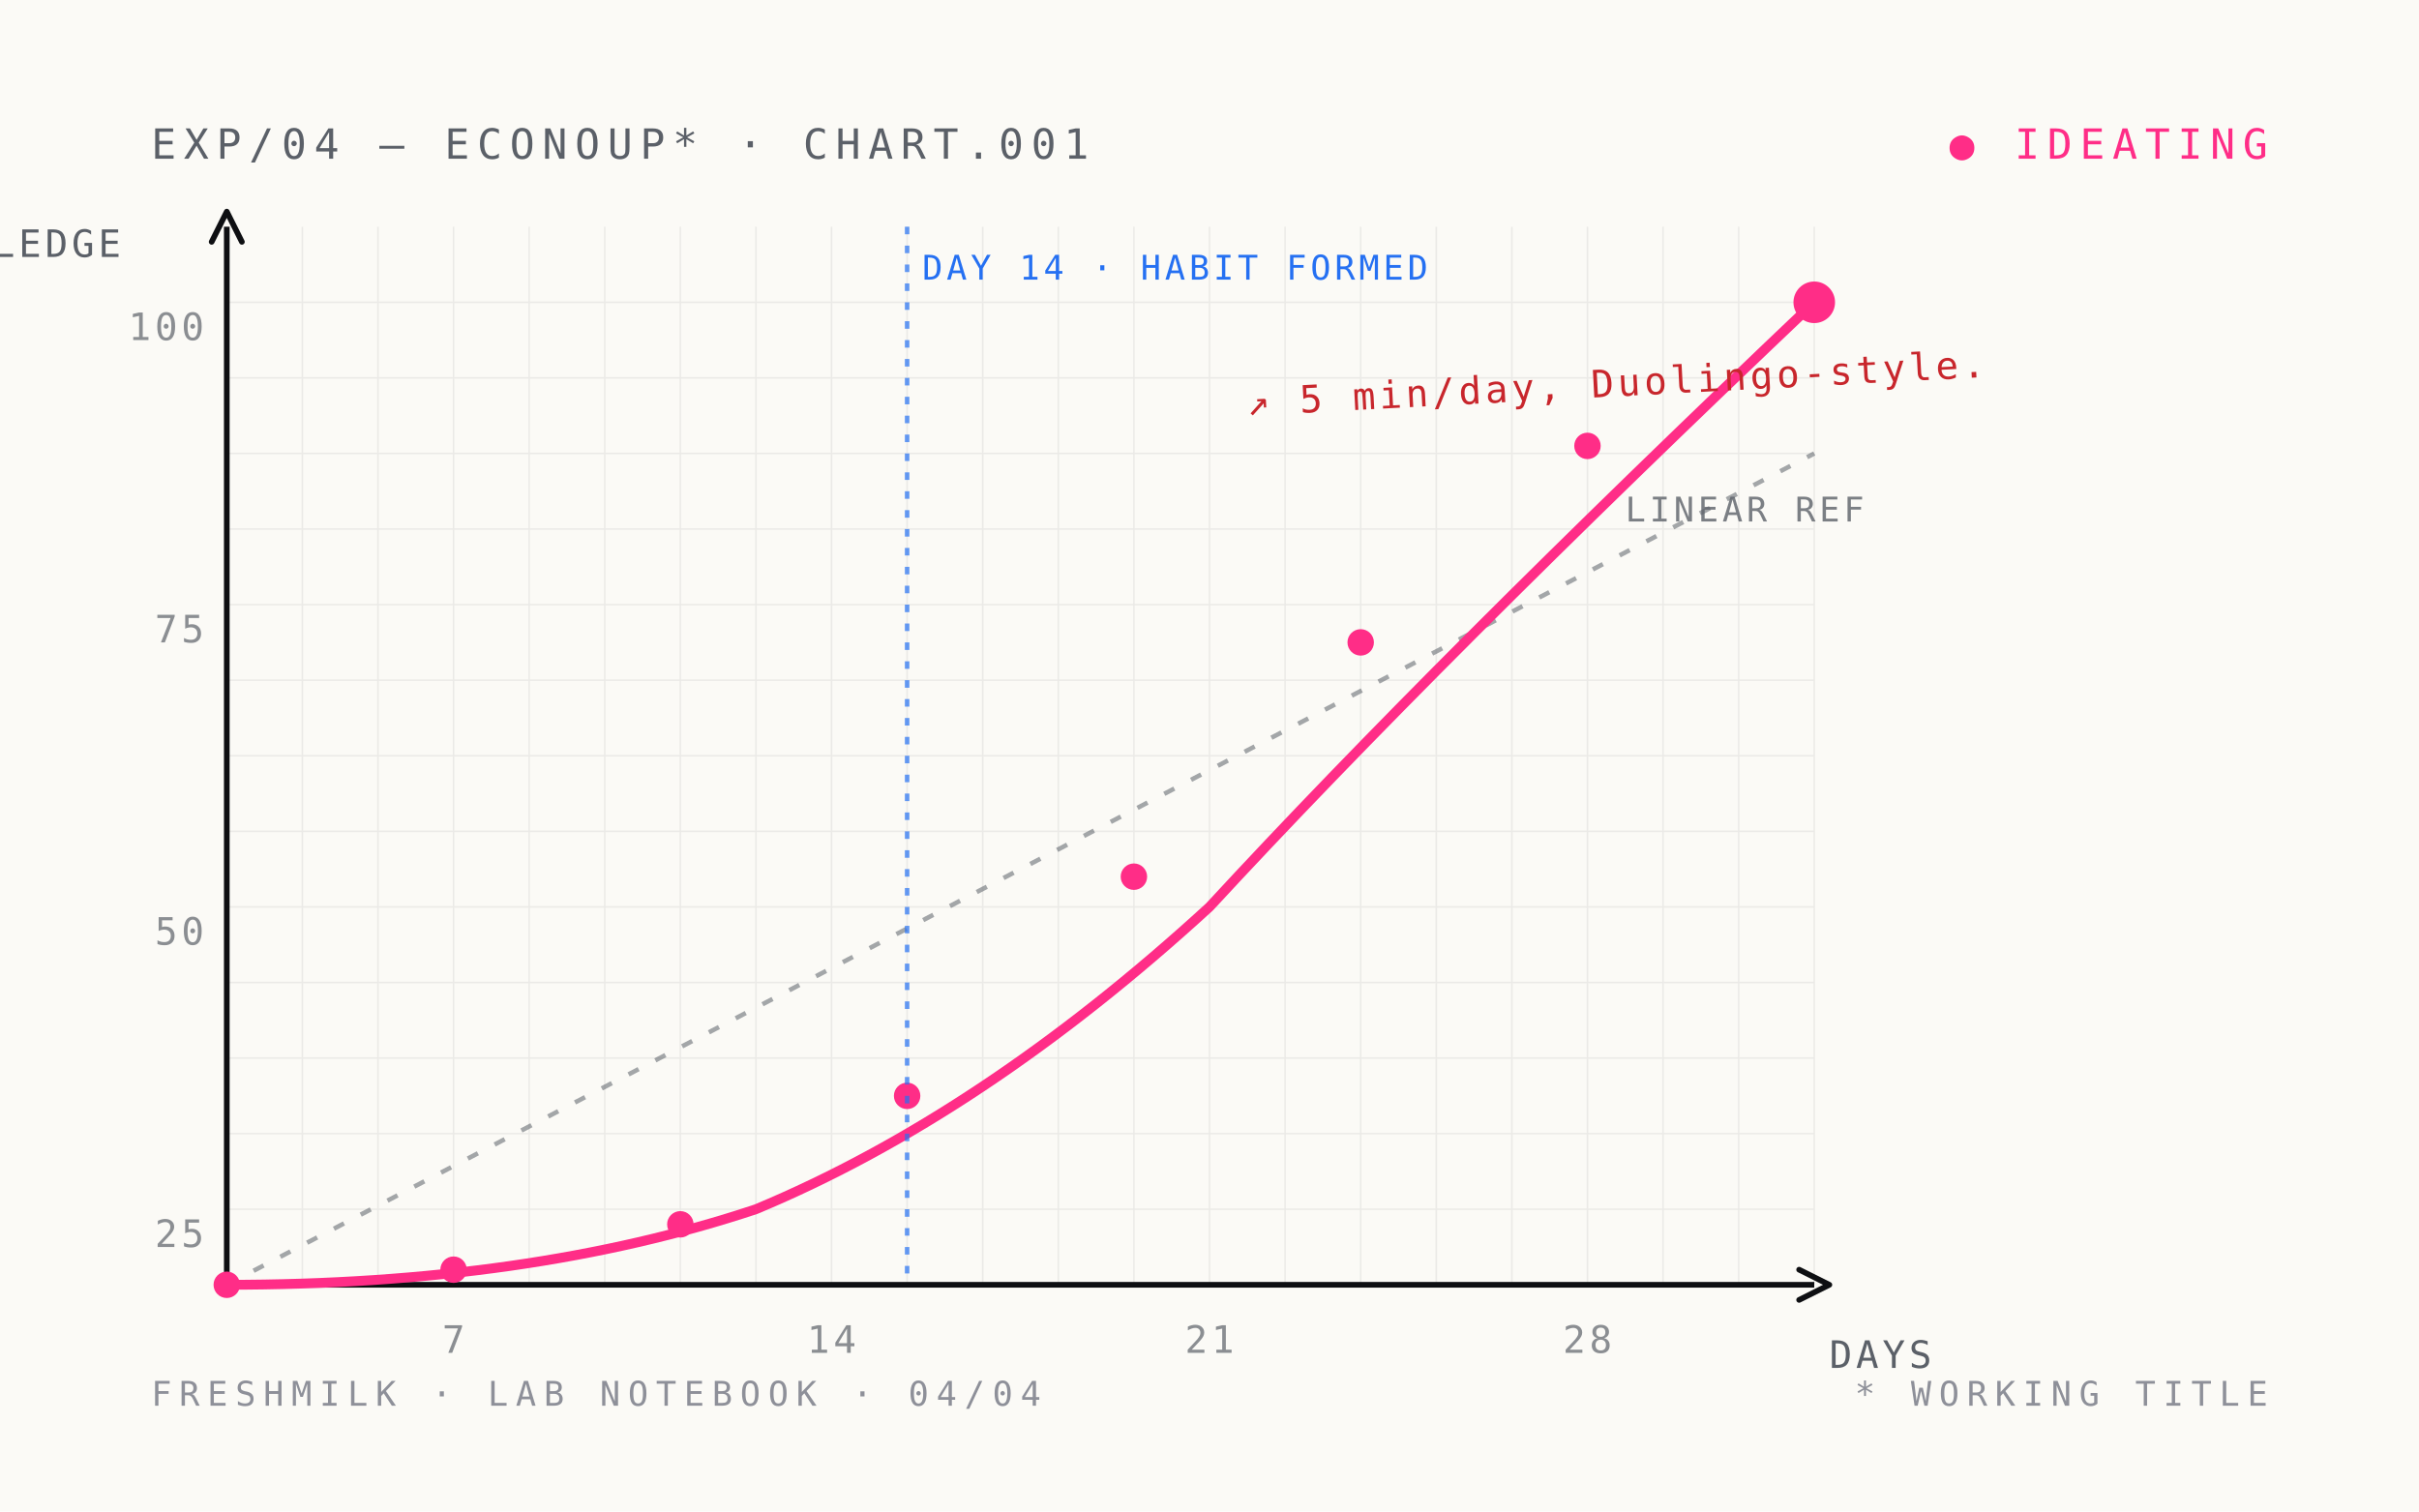
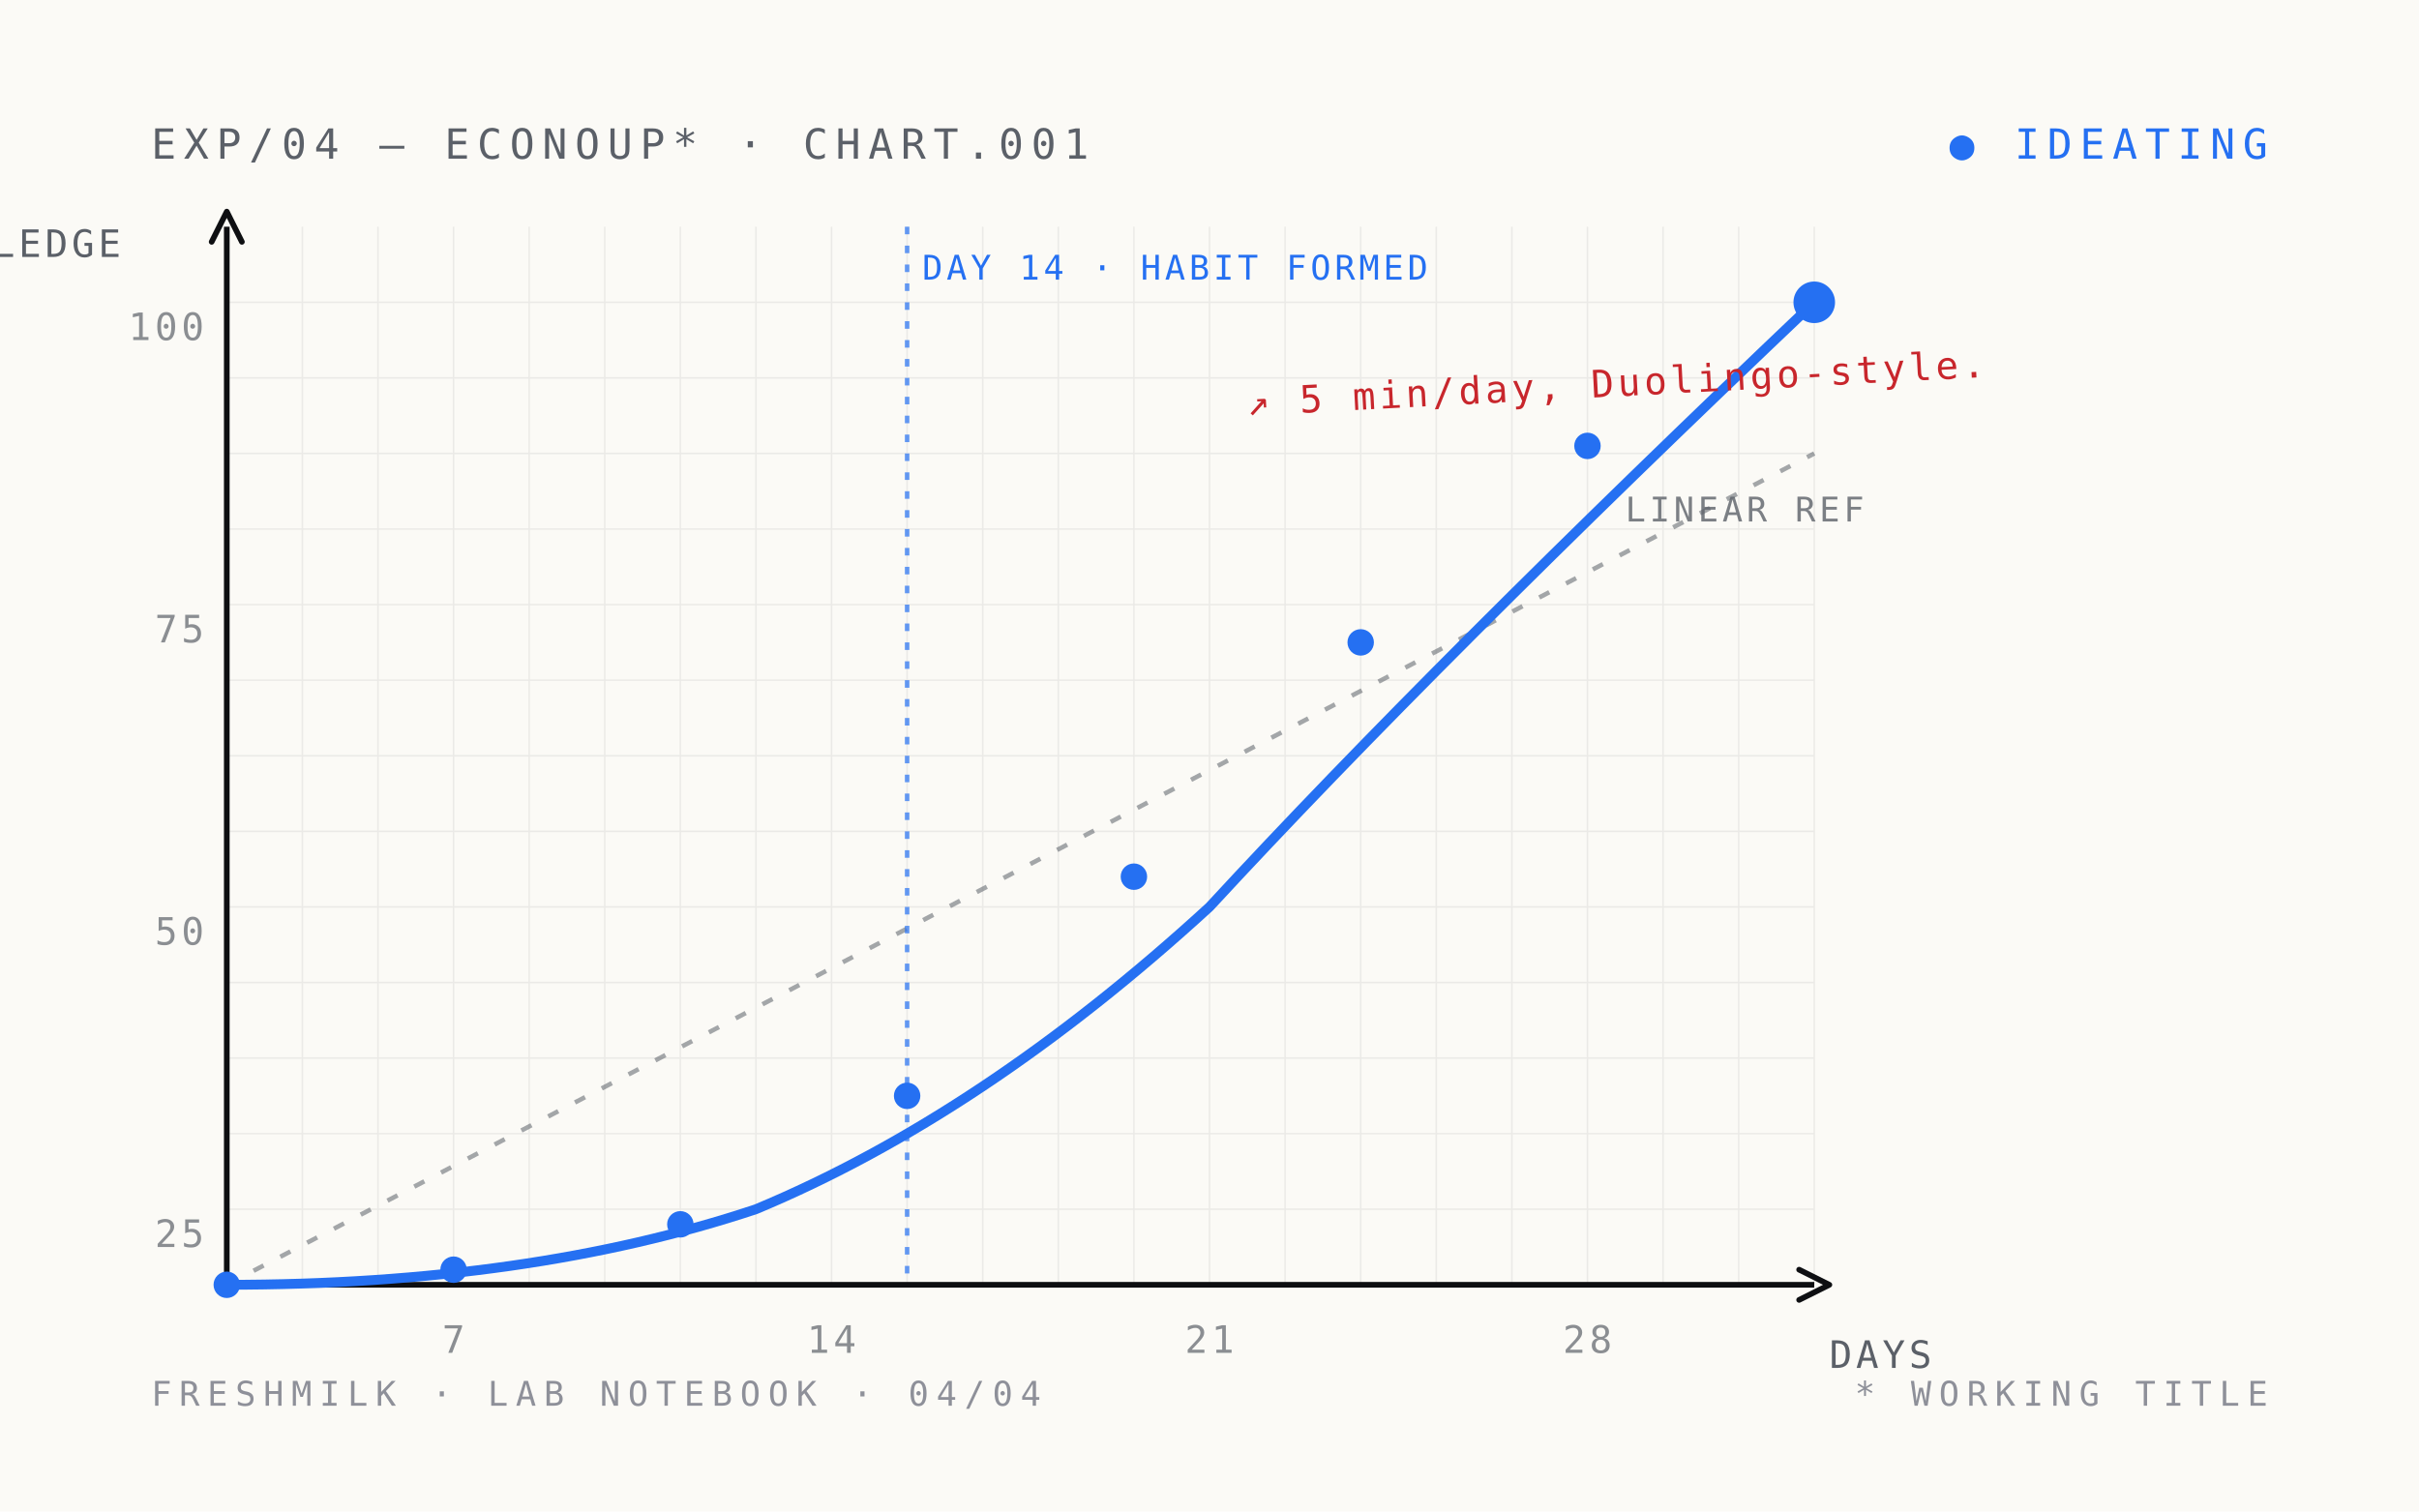
<svg xmlns="http://www.w3.org/2000/svg" viewBox="0 0 640 400" width="640" height="400" role="img" aria-label="econoup schematic chart">
  <rect width="640" height="400" fill="#FBFAF6" />
  <g stroke="#0E0F12" stroke-width="0.4" opacity="0.07">
    <line x1="60" y1="60" x2="60" y2="340" />
    <line x1="80" y1="60" x2="80" y2="340" />
    <line x1="100" y1="60" x2="100" y2="340" />
    <line x1="120" y1="60" x2="120" y2="340" />
    <line x1="140" y1="60" x2="140" y2="340" />
    <line x1="160" y1="60" x2="160" y2="340" />
    <line x1="180" y1="60" x2="180" y2="340" />
    <line x1="200" y1="60" x2="200" y2="340" />
    <line x1="220" y1="60" x2="220" y2="340" />
    <line x1="240" y1="60" x2="240" y2="340" />
    <line x1="260" y1="60" x2="260" y2="340" />
    <line x1="280" y1="60" x2="280" y2="340" />
    <line x1="300" y1="60" x2="300" y2="340" />
    <line x1="320" y1="60" x2="320" y2="340" />
    <line x1="340" y1="60" x2="340" y2="340" />
    <line x1="360" y1="60" x2="360" y2="340" />
    <line x1="380" y1="60" x2="380" y2="340" />
    <line x1="400" y1="60" x2="400" y2="340" />
    <line x1="420" y1="60" x2="420" y2="340" />
    <line x1="440" y1="60" x2="440" y2="340" />
    <line x1="460" y1="60" x2="460" y2="340" />
    <line x1="480" y1="60" x2="480" y2="340" />
    <line x1="60" y1="80" x2="480" y2="80" />
    <line x1="60" y1="100" x2="480" y2="100" />
    <line x1="60" y1="120" x2="480" y2="120" />
    <line x1="60" y1="140" x2="480" y2="140" />
    <line x1="60" y1="160" x2="480" y2="160" />
    <line x1="60" y1="180" x2="480" y2="180" />
    <line x1="60" y1="200" x2="480" y2="200" />
    <line x1="60" y1="220" x2="480" y2="220" />
    <line x1="60" y1="240" x2="480" y2="240" />
    <line x1="60" y1="260" x2="480" y2="260" />
    <line x1="60" y1="280" x2="480" y2="280" />
    <line x1="60" y1="300" x2="480" y2="300" />
    <line x1="60" y1="320" x2="480" y2="320" />
  </g>
  <g font-family="'JetBrains Mono', ui-monospace, monospace" font-size="11" fill="#5B6068" letter-spacing="2">
    <text x="40" y="42">EXP/04 — ECONOUP* · CHART.001</text>
-     <text x="600" y="42" text-anchor="end" fill="#FF2D87">● IDEATING</text>
+     <text x="600" y="42" text-anchor="end" fill="#2570F2">● IDEATING</text>
  </g>
  <g stroke="#0E0F12" stroke-width="1.5" fill="none">
    <line x1="60" y1="60" x2="60" y2="340" />
    <line x1="60" y1="340" x2="480" y2="340" />
    <path d="M 56 64 L 60 56 L 64 64" stroke-linecap="round" stroke-linejoin="round" />
    <path d="M 476 336 L 484 340 L 476 344" stroke-linecap="round" stroke-linejoin="round" />
  </g>
  <g font-family="'JetBrains Mono', ui-monospace, monospace" font-size="10" fill="#5B6068" letter-spacing="1">
    <text x="32" y="68" text-anchor="end">KNOWLEDGE</text>
    <text x="484" y="362">DAYS</text>
    <text x="54" y="90" text-anchor="end" opacity="0.7">100</text>
    <text x="54" y="170" text-anchor="end" opacity="0.7">75</text>
    <text x="54" y="250" text-anchor="end" opacity="0.7">50</text>
    <text x="54" y="330" text-anchor="end" opacity="0.7">25</text>
    <text x="120" y="358" text-anchor="middle" opacity="0.7">7</text>
    <text x="220" y="358" text-anchor="middle" opacity="0.7">14</text>
    <text x="320" y="358" text-anchor="middle" opacity="0.7">21</text>
    <text x="420" y="358" text-anchor="middle" opacity="0.7">28</text>
  </g>
  <g stroke="#5B6068" stroke-width="1.2" fill="none" stroke-dasharray="3 5" opacity="0.55">
    <line x1="60" y1="340" x2="480" y2="120" />
  </g>
  <text x="430" y="138" font-family="'JetBrains Mono', ui-monospace, monospace" font-size="9" fill="#5B6068" letter-spacing="1" opacity="0.8">LINEAR REF</text>
-   <g stroke="#FF2D87" stroke-width="2.6" fill="none" stroke-linecap="round" stroke-linejoin="round">
+   <g stroke="#2570F2" stroke-width="2.6" fill="none" stroke-linecap="round" stroke-linejoin="round">
    <path d="M 60 340 Q 140 340 200 320 Q 260 295 320 240 Q 380 175 480 80" />
  </g>
-   <g fill="#FF2D87">
+   <g fill="#2570F2">
    <circle cx="60" cy="340" r="3.5" />
    <circle cx="120" cy="336" r="3.5" />
    <circle cx="180" cy="324" r="3.5" />
    <circle cx="240" cy="290" r="3.5" />
    <circle cx="300" cy="232" r="3.5" />
    <circle cx="360" cy="170" r="3.5" />
    <circle cx="420" cy="118" r="3.5" />
    <circle cx="480" cy="80" r="5.5" />
  </g>
  <g stroke="#2570F2" stroke-width="1.2" fill="none" stroke-dasharray="2 3" opacity="0.7">
    <line x1="240" y1="60" x2="240" y2="340" />
  </g>
  <text x="244" y="74" font-family="'JetBrains Mono', ui-monospace, monospace" font-size="9" fill="#2570F2" letter-spacing="1">DAY 14 · HABIT FORMED</text>
  <g transform="translate(330, 110)">
    <text font-family="'JetBrains Mono', ui-monospace, monospace" font-size="10" fill="#C8262C" letter-spacing="1" transform="rotate(-3)">
      ↗ 5 min/day, Duolingo-style.
    </text>
  </g>
  <g transform="translate(40, 372)" font-family="'JetBrains Mono', ui-monospace, monospace" font-size="9" fill="#8E9099" letter-spacing="2">
    <text>FRESHMILK · LAB NOTEBOOK · 04/04</text>
    <text x="560" text-anchor="end">* WORKING TITLE</text>
  </g>
</svg>
